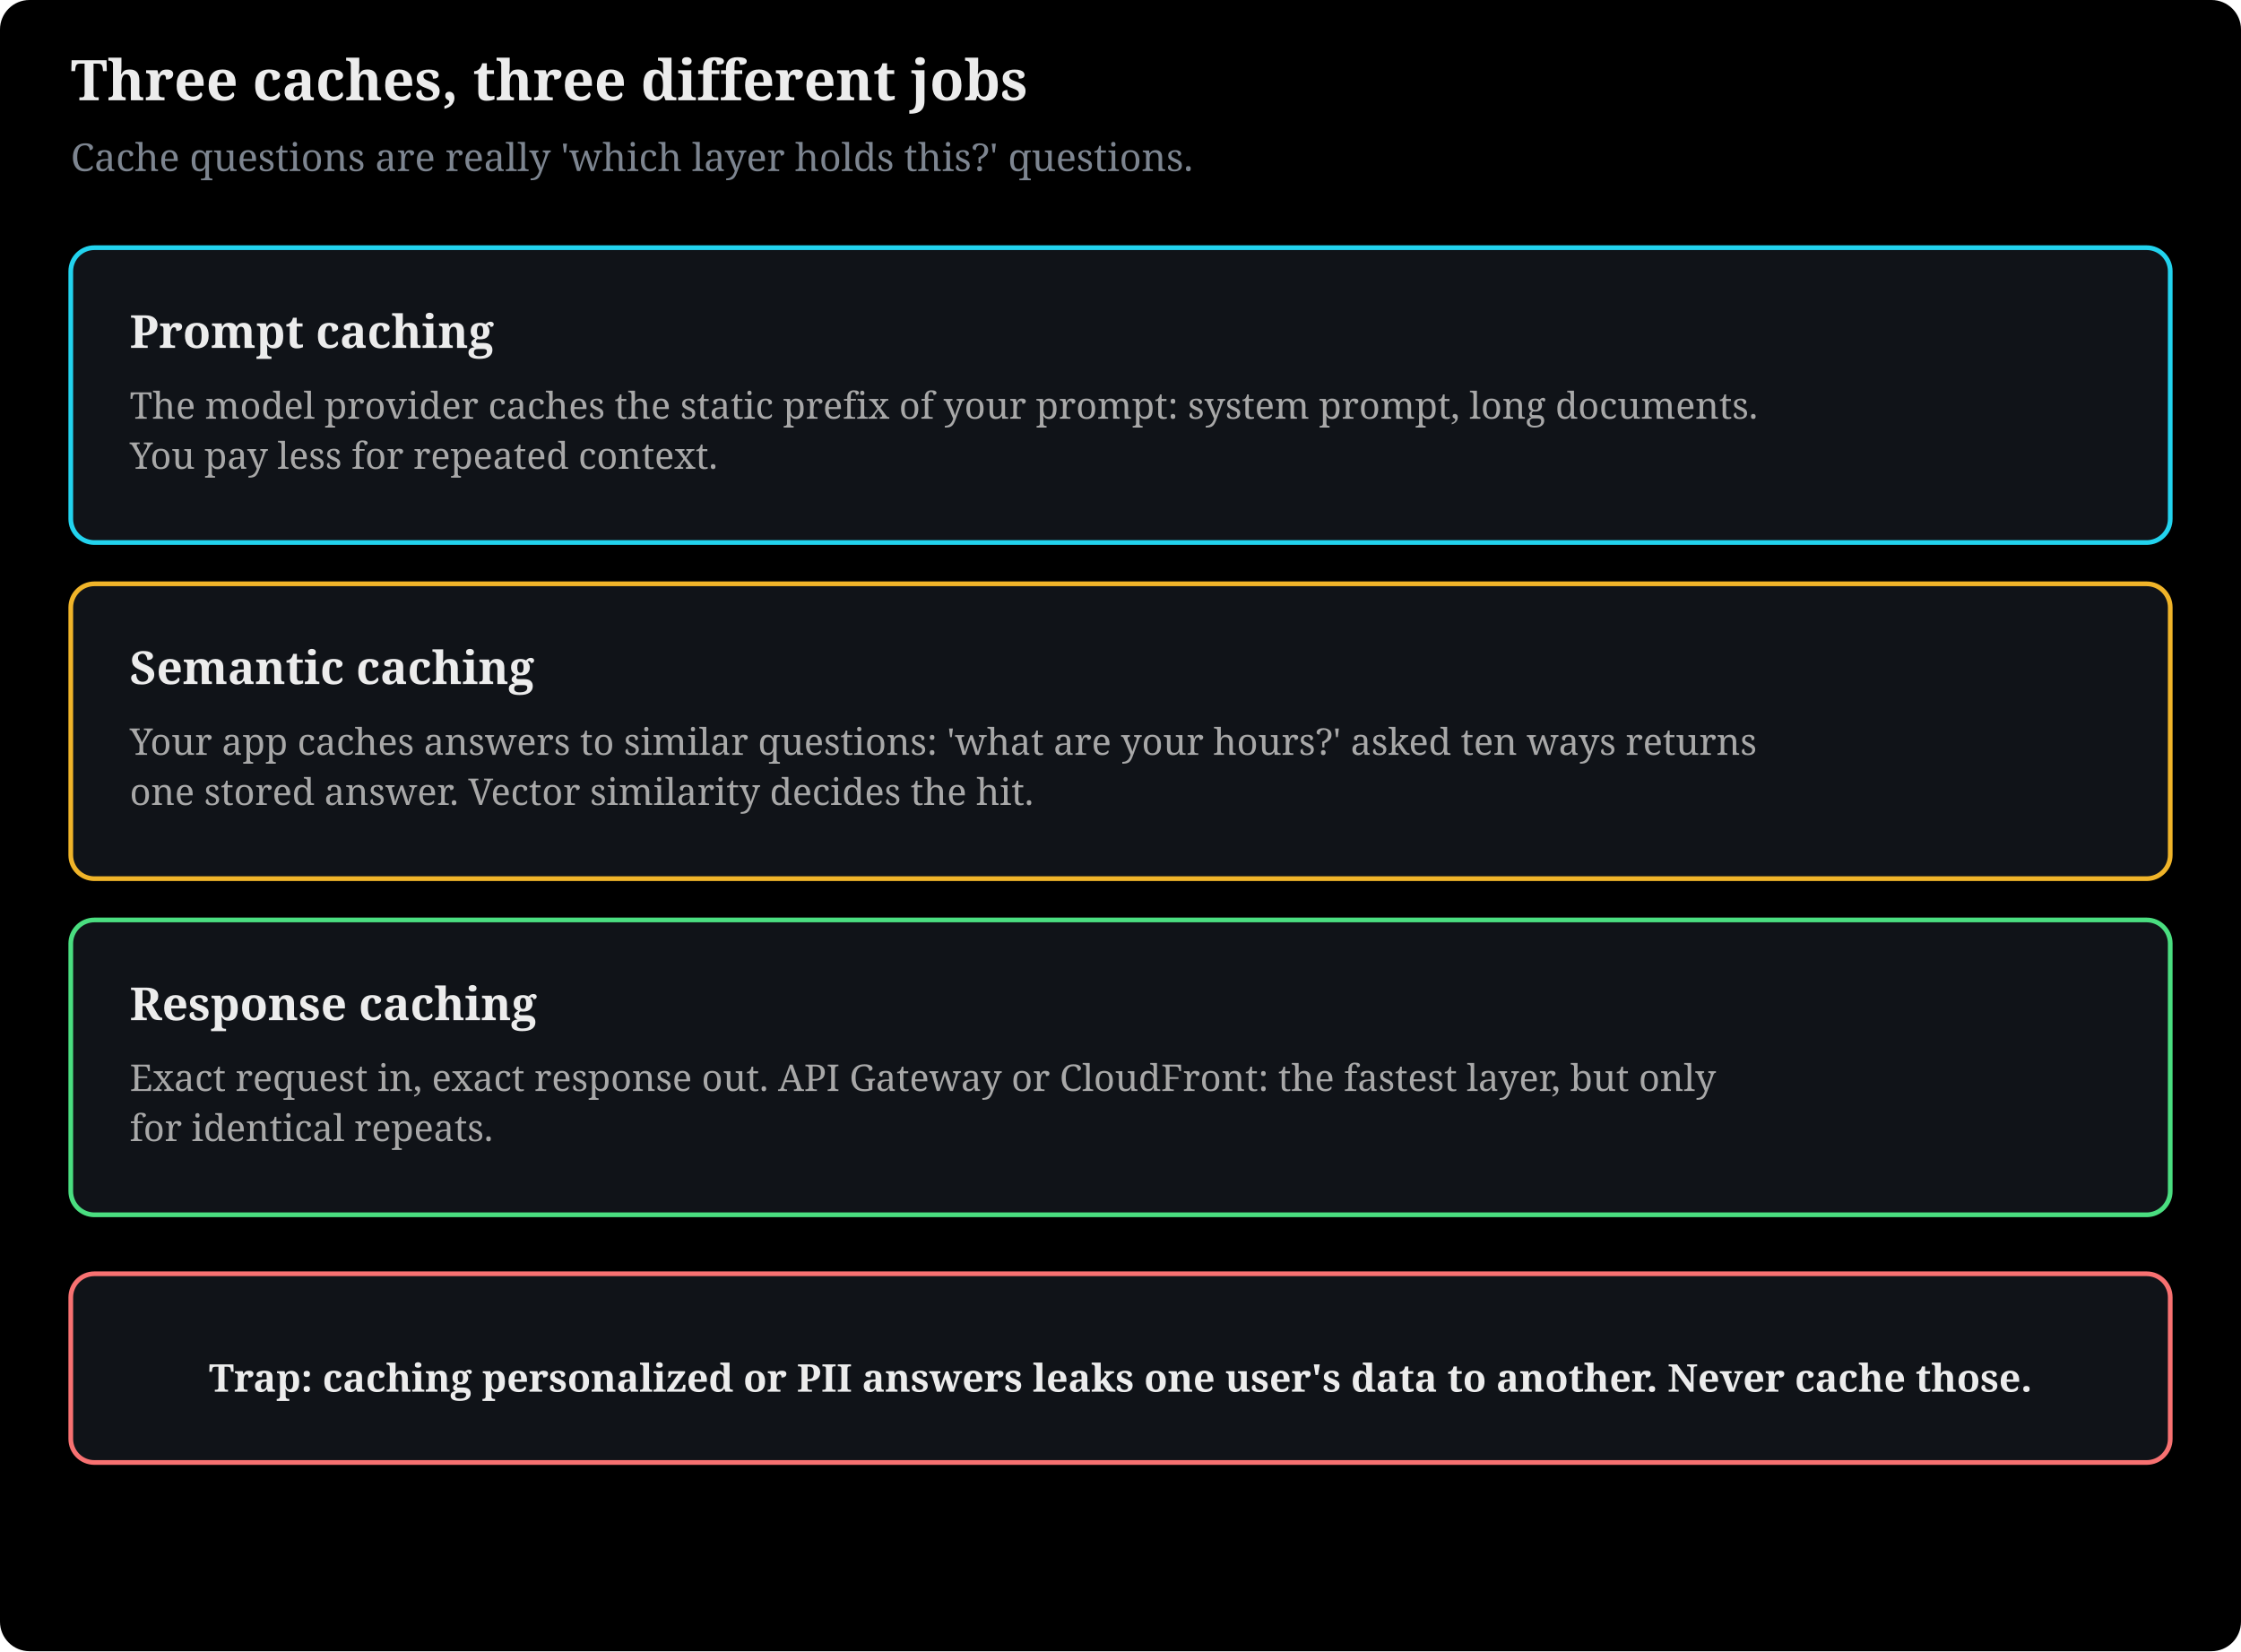
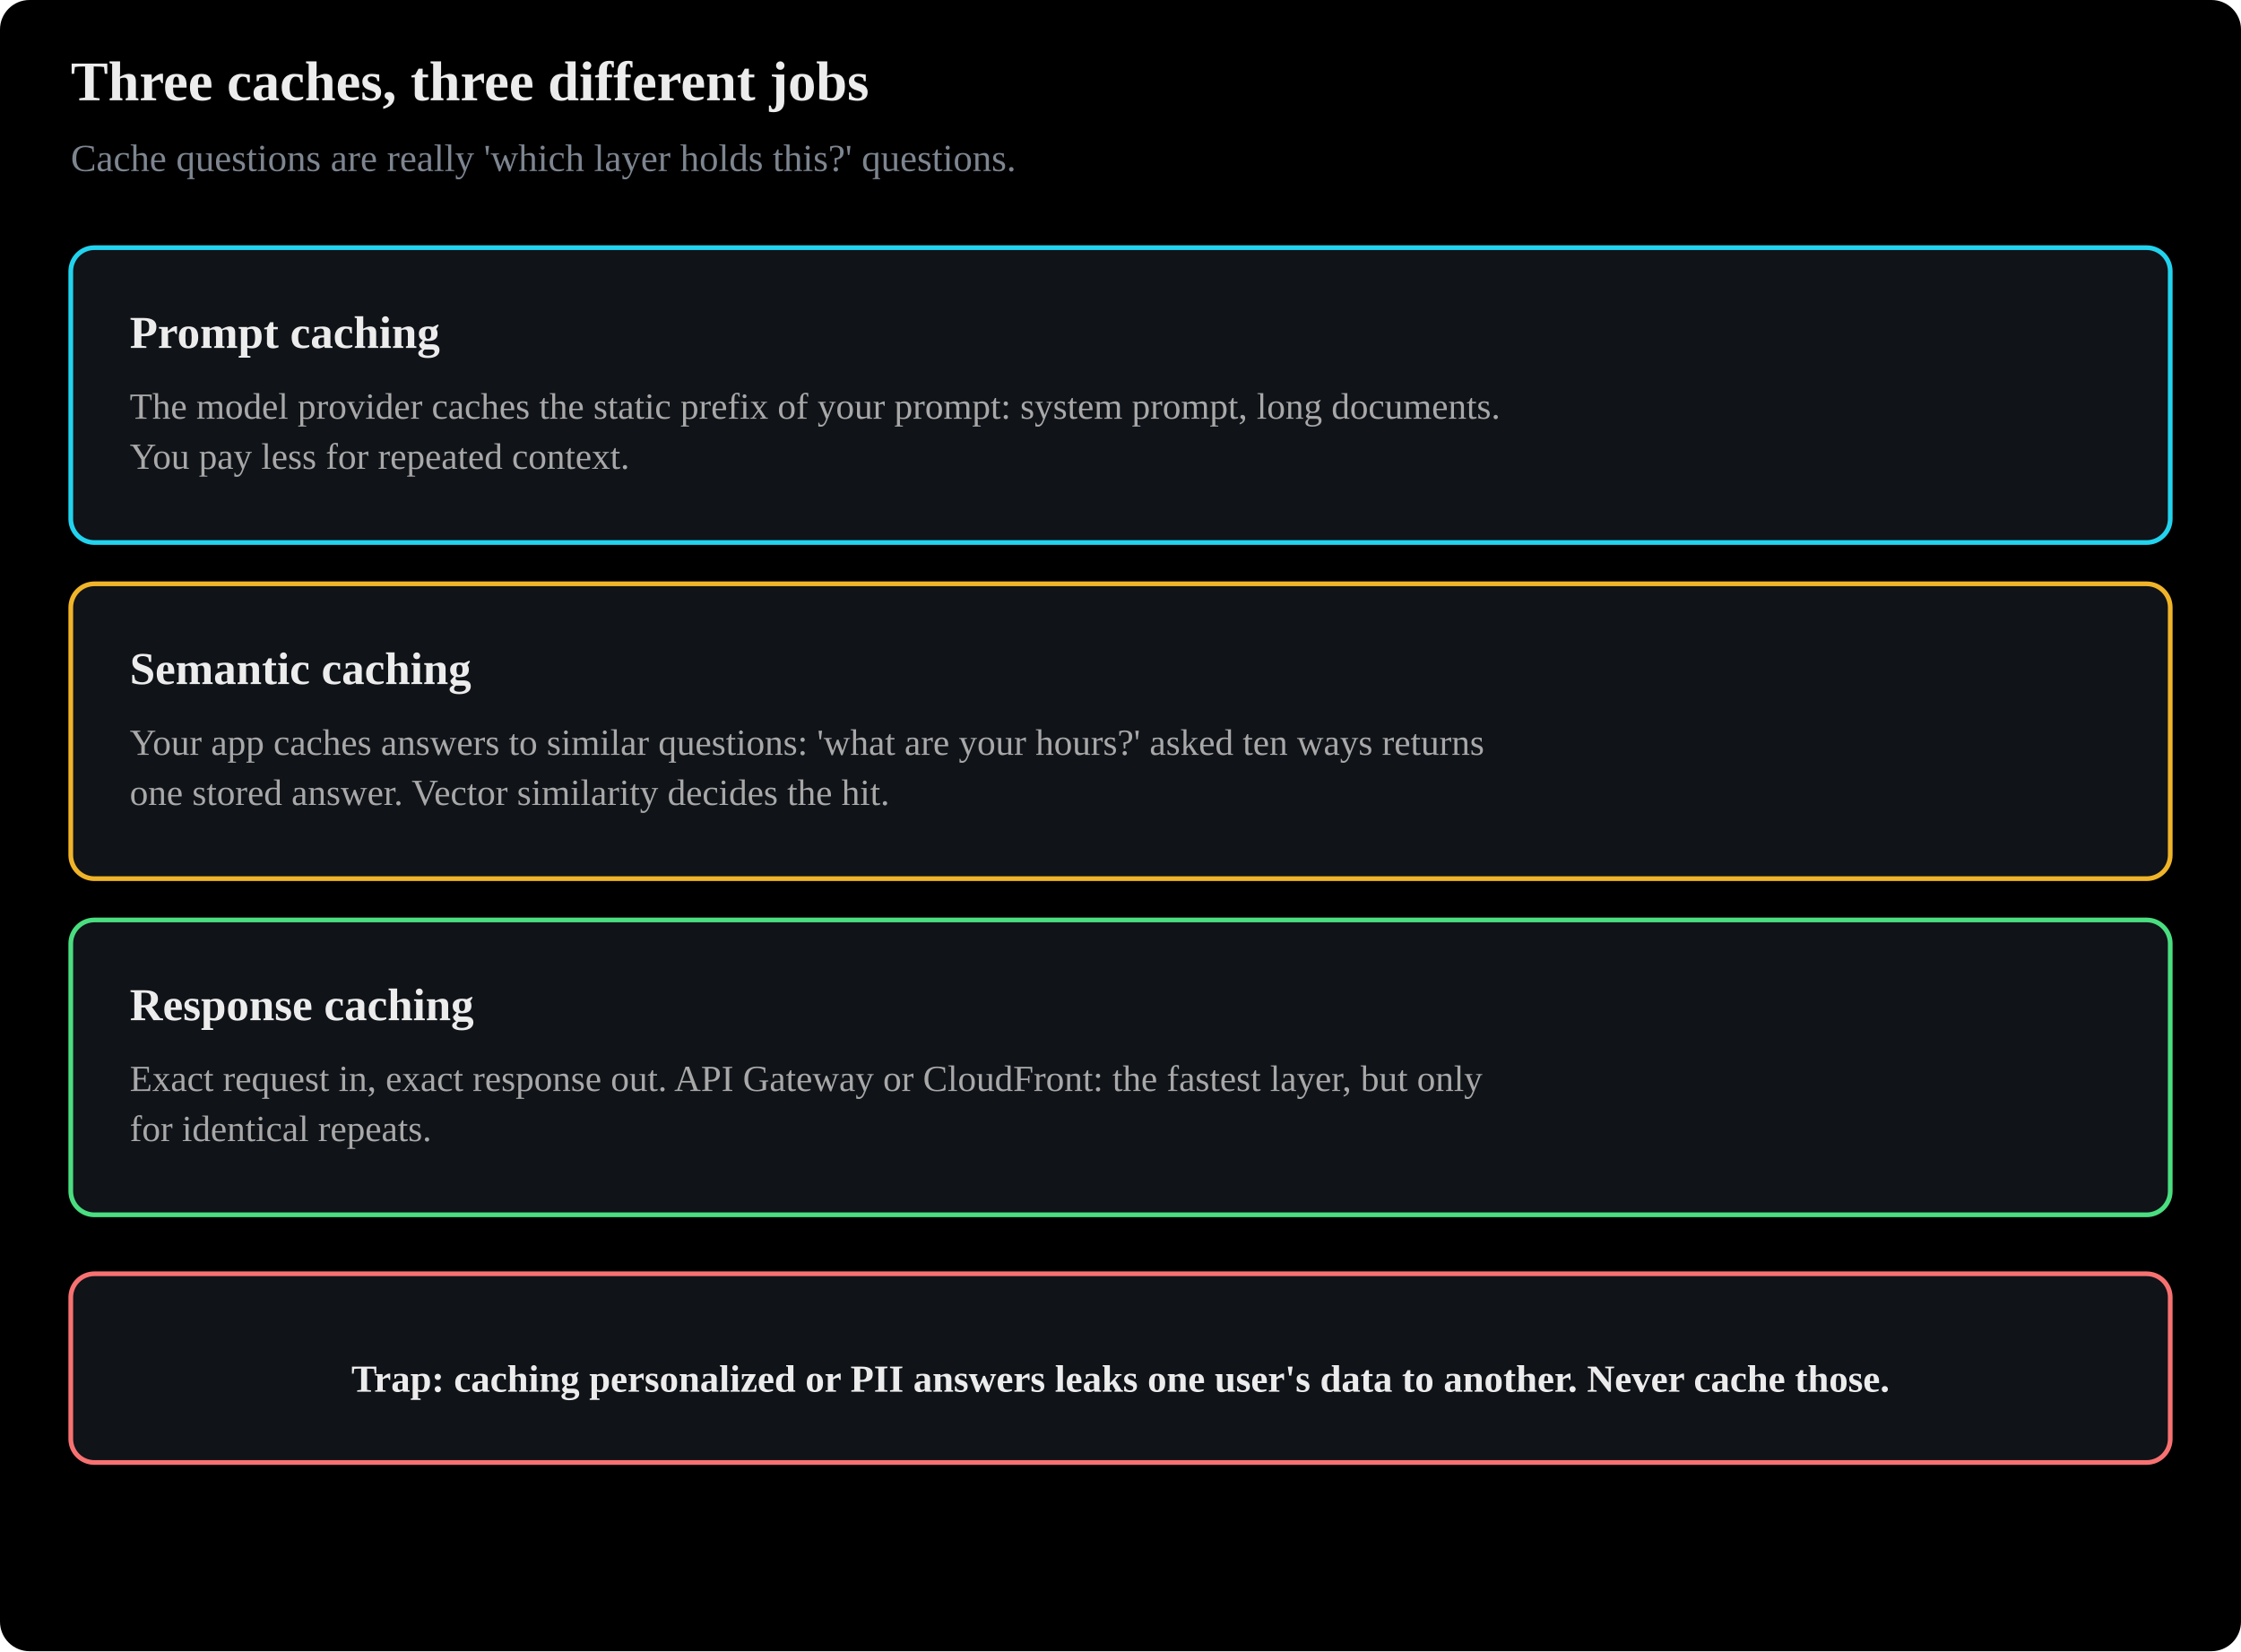
- <svg xmlns="http://www.w3.org/2000/svg" viewBox="0 0 760 560" width="100%" style="max-width:780px" font-family="Charis SIL, Georgia, serif" role="img">
+ <svg xmlns="http://www.w3.org/2000/svg" viewBox="0 0 760 560" width="100%" style="max-width:780px" font-family="Anthropic Sans, Inter, Source Sans 3, IBM Plex Sans, sans-serif" role="img">
  <rect x="0" y="0" width="760" height="560" fill="#000000" rx="10" />
  <text x="24" y="34" font-size="19" font-weight="bold" fill="#ececec">Three caches, three different jobs</text>
  <text x="24" y="58" font-size="13" fill="#7d8590">Cache questions are really 'which layer holds this?' questions.</text>
  <rect x="24" y="84" width="712" height="100" rx="8" fill="#101318" stroke="#22d3ee" stroke-width="1.6" />
  <text x="44" y="118" font-size="15.5" fill="#ececec" text-anchor="start" font-weight="bold">Prompt caching</text>
  <text x="44" y="142" font-size="12.5" fill="#a8a8a8" text-anchor="start">The model provider caches the static prefix of your prompt: system prompt, long documents.</text>
  <text x="44" y="159" font-size="12.5" fill="#a8a8a8" text-anchor="start">You pay less for repeated context.</text>
  <rect x="24" y="198" width="712" height="100" rx="8" fill="#101318" stroke="#f0b429" stroke-width="1.6" />
  <text x="44" y="232" font-size="15.5" fill="#ececec" text-anchor="start" font-weight="bold">Semantic caching</text>
  <text x="44" y="256" font-size="12.5" fill="#a8a8a8" text-anchor="start">Your app caches answers to similar questions: 'what are your hours?' asked ten ways returns</text>
  <text x="44" y="273" font-size="12.5" fill="#a8a8a8" text-anchor="start">one stored answer. Vector similarity decides the hit.</text>
  <rect x="24" y="312" width="712" height="100" rx="8" fill="#101318" stroke="#4ade80" stroke-width="1.6" />
  <text x="44" y="346" font-size="15.5" fill="#ececec" text-anchor="start" font-weight="bold">Response caching</text>
  <text x="44" y="370" font-size="12.5" fill="#a8a8a8" text-anchor="start">Exact request in, exact response out. API Gateway or CloudFront: the fastest layer, but only</text>
  <text x="44" y="387" font-size="12.5" fill="#a8a8a8" text-anchor="start">for identical repeats.</text>
  <rect x="24" y="432" width="712" height="64" rx="8" fill="#101318" stroke="#f87171" stroke-width="1.6" />
  <text x="380" y="472" font-size="13" fill="#ececec" text-anchor="middle" font-weight="bold">Trap: caching personalized or PII answers leaks one user's data to another. Never cache those.</text>
</svg>
